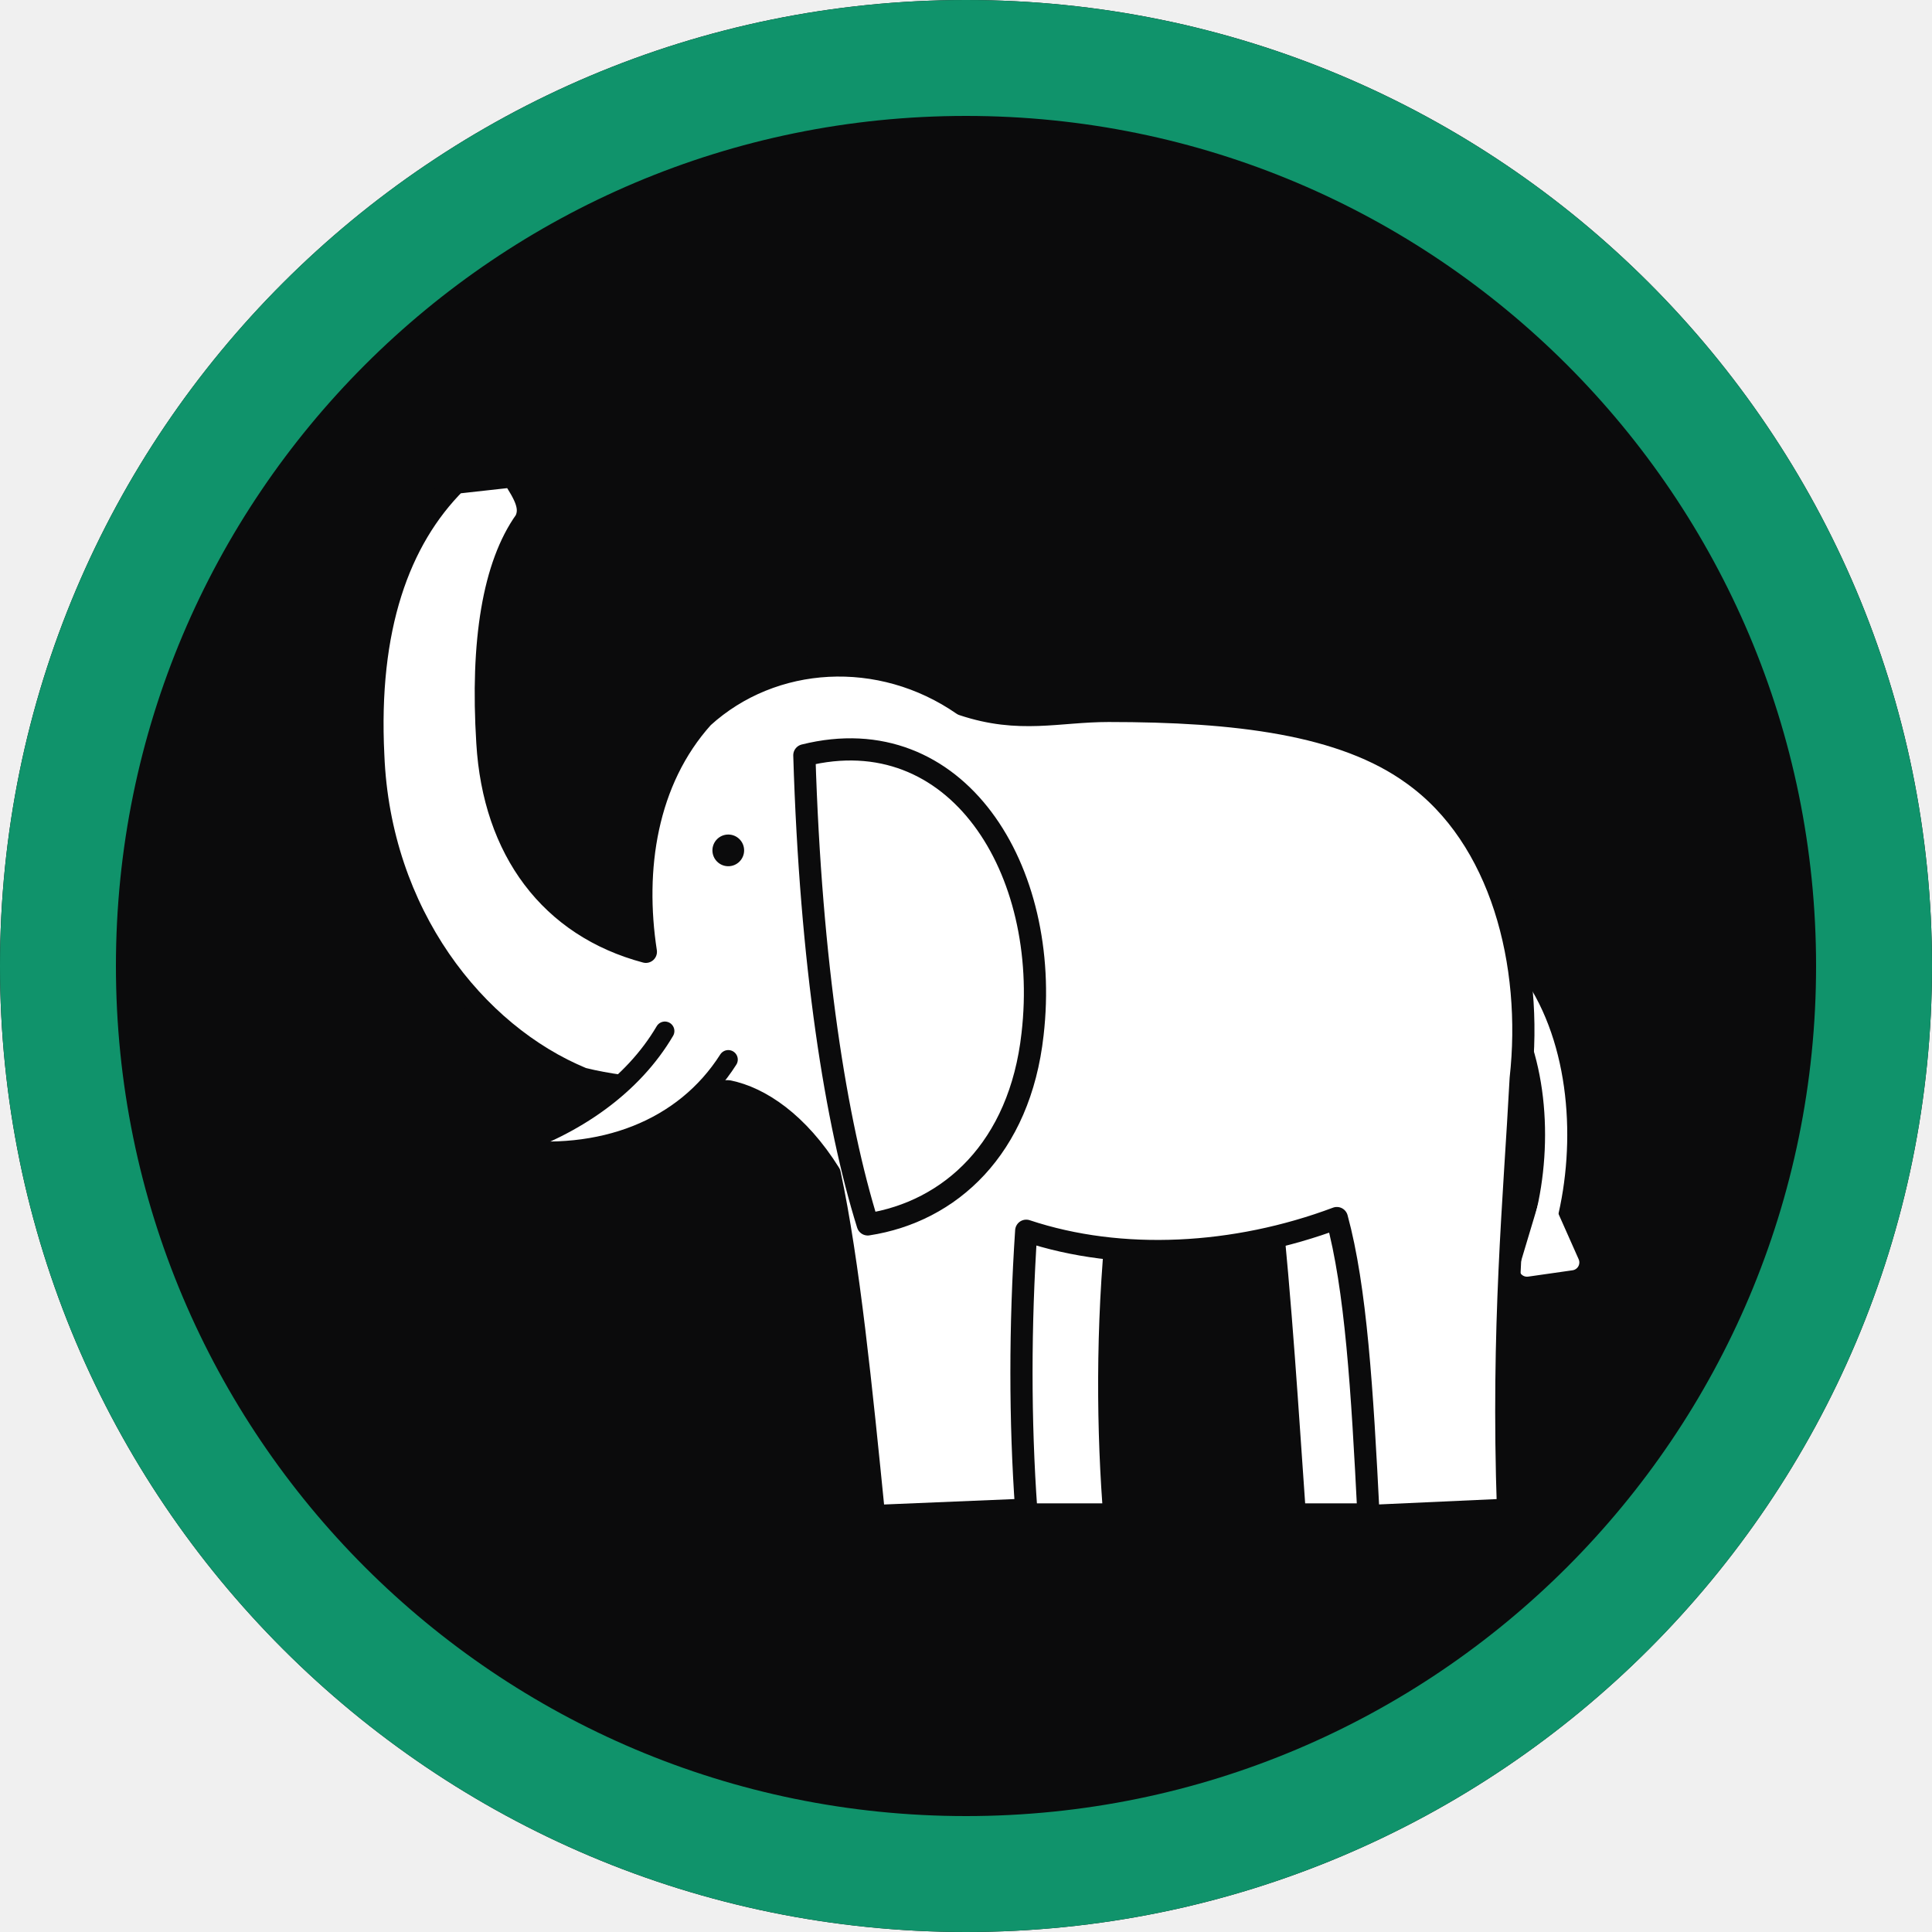
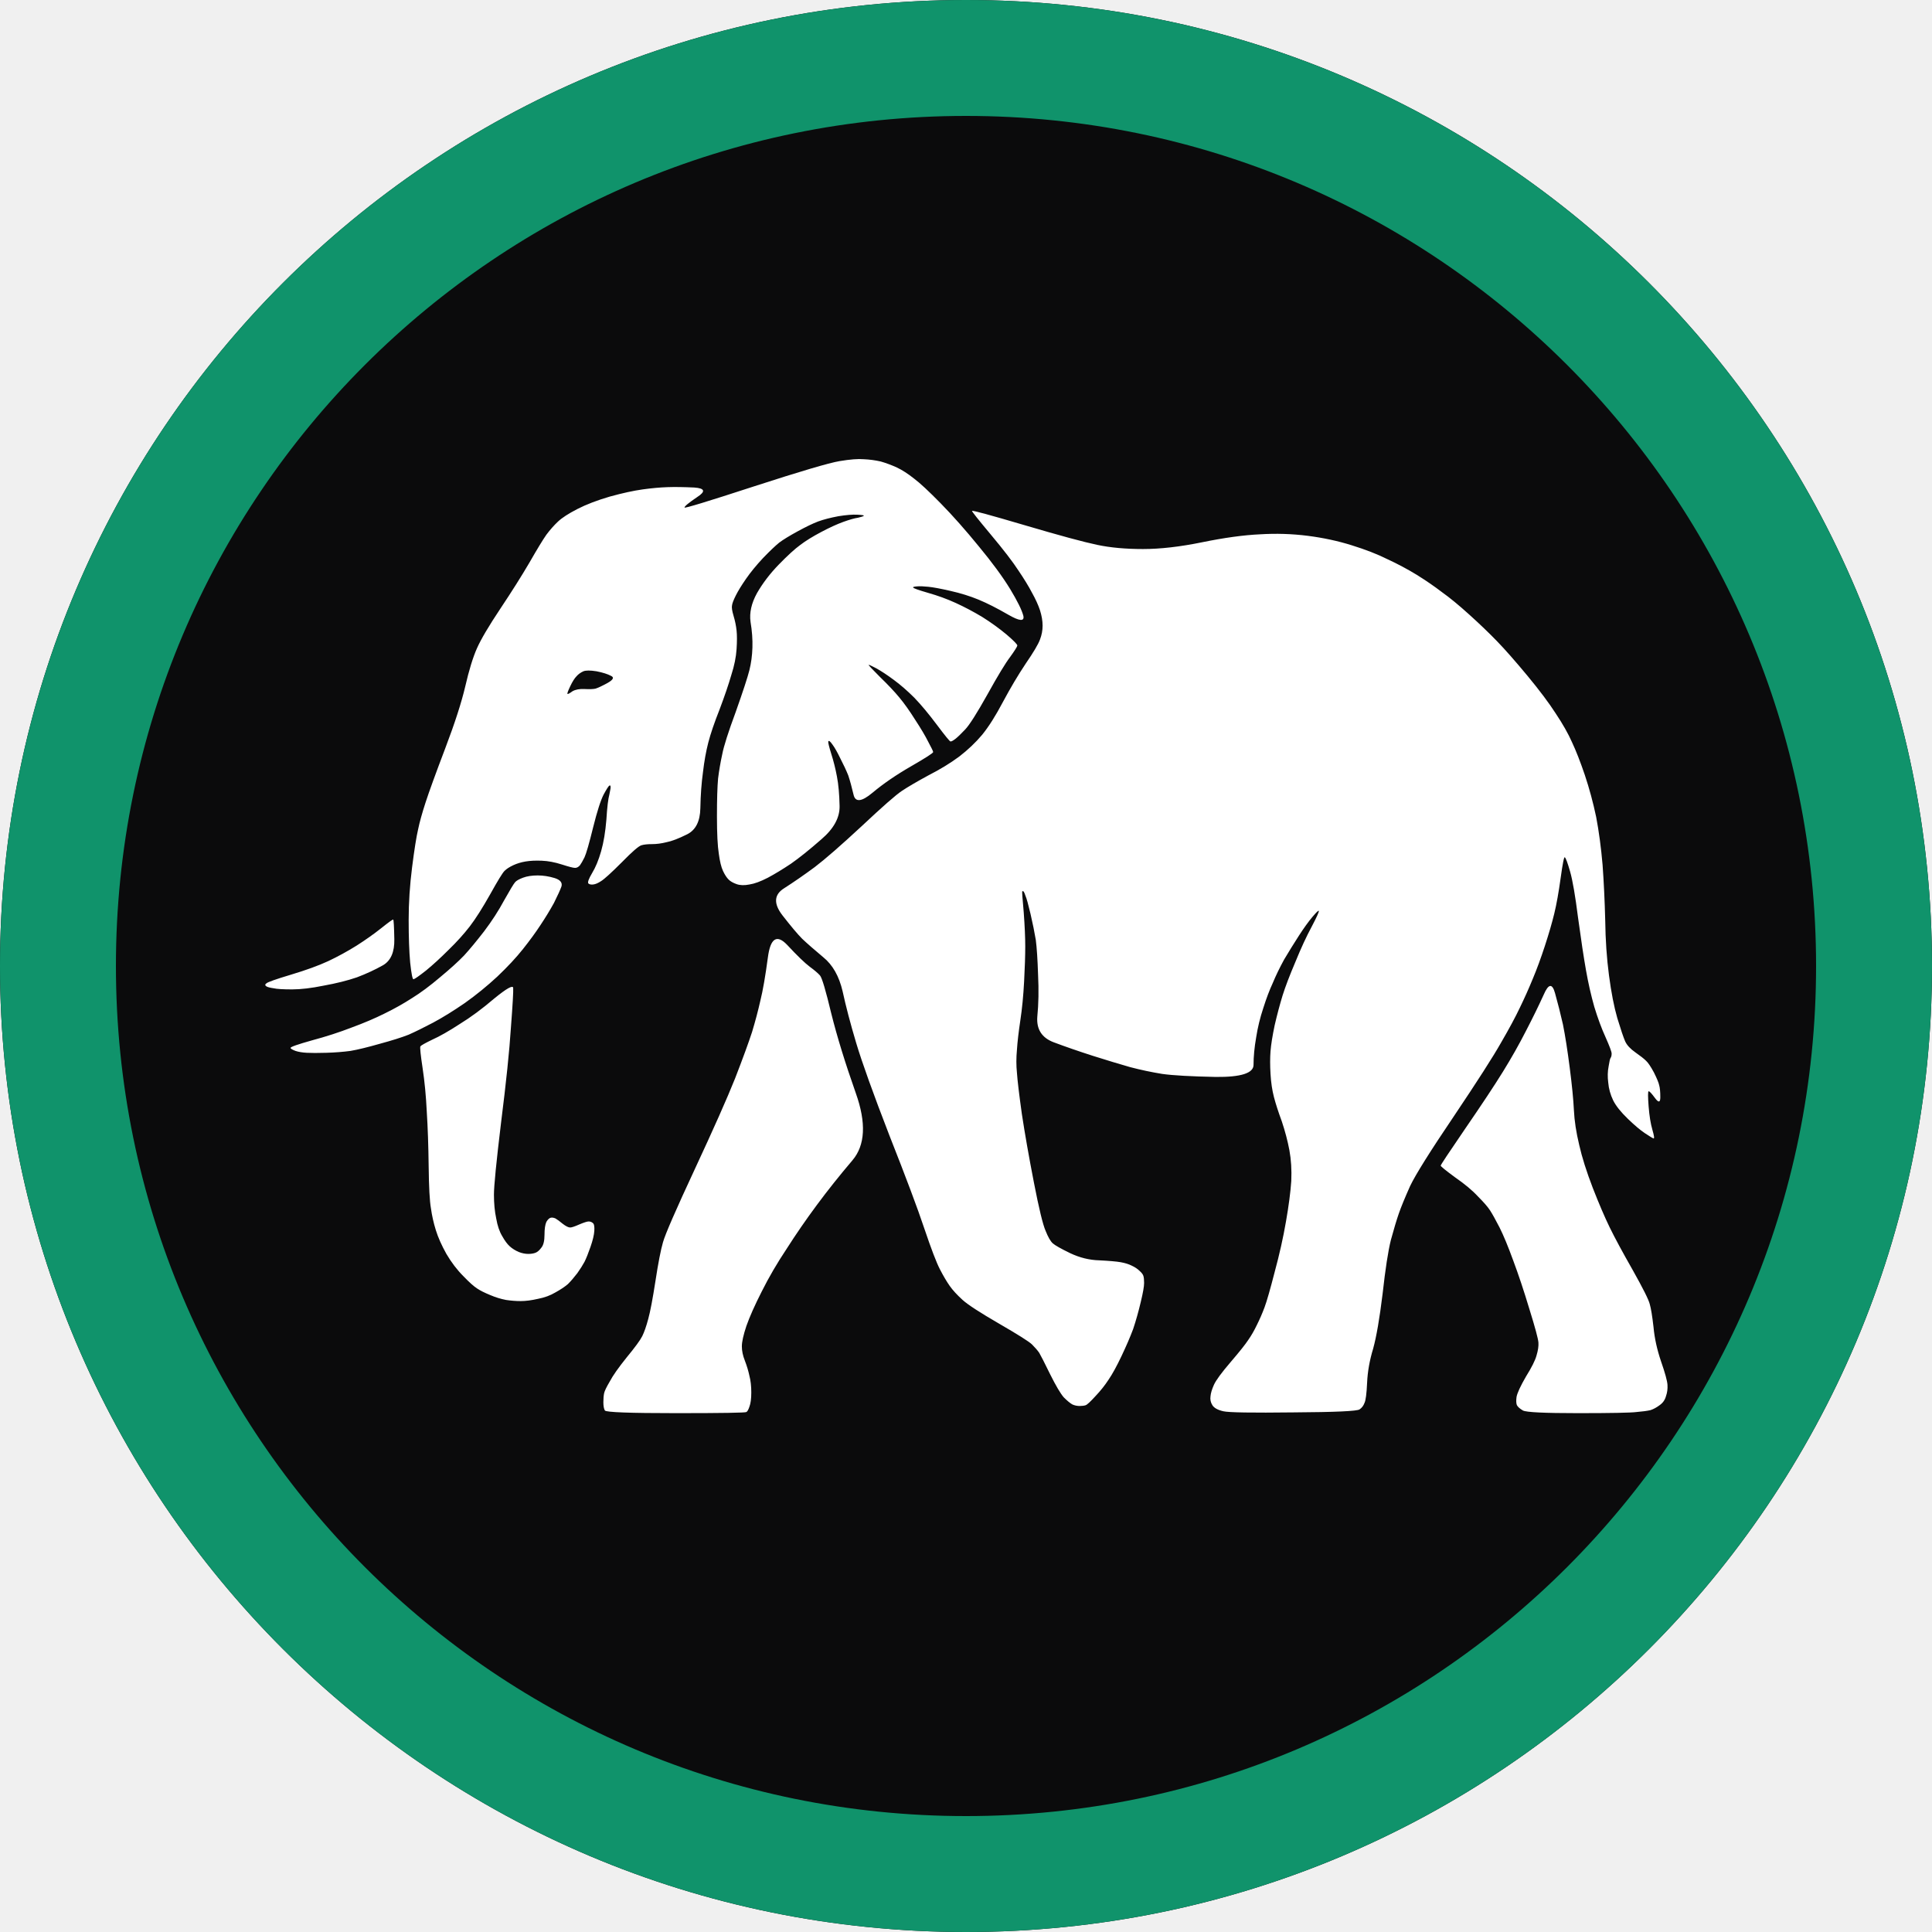
<svg xmlns="http://www.w3.org/2000/svg" viewBox="0 0 512 512" role="img" aria-labelledby="t">
  <circle cx="256" cy="256" r="256" fill="#0B0B0C" />
  <circle cx="256" cy="256" r="240.64" fill="none" stroke="#10936B" stroke-width="30.72" />
-   <g transform="translate(256 264) scale(0.84) translate(-251 -236)" stroke-linecap="round" stroke-linejoin="round">
-     <path d="M424 232 C438 252 440 282 434 306" fill="none" stroke="#FFFFFF" stroke-width="7" />
-     <path d="M434 302 L428 322 L442 320 Z" fill="#FFFFFF" stroke="#FFFFFF" stroke-width="5" />
-     <path d="M252 296 C256 334 258 368 260 396 L294 396 C292 368 292 334 296 300 Z" fill="#FFFFFF" />
-     <path d="M350 296 C354 334 356 368 358 396 L392 396 C390 368 390 334 394 300 Z" fill="#FFFFFF" />
-     <path fill="#FFFFFF" stroke="#0B0B0C" stroke-width="7" d="       M130 262       C96 248 66 210 64 160       C62 120 72 92 90 74       L108 72       C112 78 114 82 112 86       C102 100 98 124 100 156       C102 190 120 214 150 222       C146 196 150 168 168 148       C190 128 224 126 250 144       C268 150 280 146 296 146       C336 146 370 150 392 166       C420 186 430 226 426 262       C424 300 420 340 422 398       L378 400       C376 360 374 328 368 306       C336 318 300 320 270 310       C268 340 268 370 270 398       L222 400       C218 360 214 320 208 292       C198 276 186 268 176 266       C164 266 146 266 130 262 Z" />
-     <path d="M200 160 C248 148 278 196 272 248 C268 284 246 304 220 308 C210 276 202 226 200 160" fill="none" stroke="#0B0B0C" stroke-width="7" />
-     <path d="M176 256 C162 278 136 288 106 284 C128 277 146 264 156 247" fill="#FFFFFF" stroke="#0B0B0C" stroke-width="6" />
-     <circle cx="176" cy="190" r="5" fill="#0B0B0C" />
-   </g>
+   <path fill="#FFFFFF" fill-rule="evenodd" d="M136.0 261.8Q135.9 260.6 131.0 264.6Q126.2 268.7 121.8 271.4Q117.5 274.2 114.6 275.5Q111.7 276.9 111.4 277.3Q111.2 277.8 112.0 283.1Q112.8 288.4 113.1 294.6Q113.5 300.9 113.6 309.1Q113.7 317.4 114.2 320.2Q114.6 323.1 115.5 326.0Q116.4 328.9 118.3 332.3Q120.3 335.7 122.8 338.2Q125.2 340.7 126.5 341.5Q127.7 342.3 129.9 343.2Q132.0 344.1 134.1 344.5Q136.1 344.8 138.0 344.8Q140.0 344.8 142.6 344.2Q145.2 343.7 147.2 342.5Q149.2 341.4 150.5 340.3Q151.7 339.1 153.0 337.4Q154.2 335.7 154.9 334.4Q155.6 333.0 156.5 330.4Q157.4 327.8 157.5 326.2Q157.6 324.6 157.2 324.2Q156.7 323.7 156.0 323.7Q155.4 323.7 153.5 324.5Q151.7 325.3 151.1 325.3Q150.4 325.3 149.1 324.3Q147.9 323.3 147.2 322.9Q146.5 322.6 146.0 322.7Q145.4 322.8 144.8 323.8Q144.3 324.9 144.3 327.2Q144.3 329.6 143.5 330.6Q142.7 331.7 141.9 332.0Q141.1 332.3 140.0 332.3Q138.8 332.3 137.5 331.8Q136.1 331.2 135.1 330.3Q134.1 329.4 133.1 327.6Q132.0 325.8 131.5 322.9Q130.9 320.1 130.9 316.6Q130.9 313.1 132.8 297.4Q134.8 281.6 135.4 272.3Q136.1 263.1 136.0 261.8ZM412.1 263.2Q411.0 259.2 409.1 263.6Q407.1 268.0 404.4 273.2Q401.7 278.5 398.3 284.0Q394.9 289.5 388.3 299.1Q381.8 308.6 381.8 308.9Q381.8 309.2 385.6 312.0Q389.5 314.7 391.7 317.1Q394.0 319.4 394.9 320.8Q395.8 322.2 397.4 325.3Q399.0 328.5 401.0 334.0Q403.1 339.6 405.3 346.9Q407.6 354.3 407.7 355.8Q407.8 357.2 407.2 359.2Q406.7 361.1 404.4 364.8Q402.2 368.6 401.9 370.2Q401.7 371.7 402.0 372.4Q402.4 373.1 403.6 373.8Q404.9 374.5 418.1 374.5Q431.4 374.5 433.7 374.2Q436.1 374.0 437.4 373.7Q438.6 373.3 439.8 372.4Q441.1 371.5 441.5 370.0Q442.0 368.6 441.9 367.0Q441.8 365.4 440.2 360.8Q438.6 356.1 438.2 351.7Q437.7 347.3 437.2 345.6Q436.8 343.9 432.7 336.6Q428.6 329.4 426.6 325.3Q424.6 321.2 422.1 314.8Q419.6 308.3 418.5 303.4Q417.3 298.4 417.1 294.2Q416.9 290.0 416.0 283.0Q415.1 276.0 414.2 271.5Q413.2 267.1 412.1 263.2ZM208.6 250.4Q204.5 246.1 203.5 253.7Q202.5 261.2 201.5 265.2Q200.6 269.2 199.3 273.5Q197.9 277.8 194.8 285.8Q191.6 293.8 184.1 309.9Q176.6 326.0 175.7 329.2Q174.8 332.3 173.7 339.5Q172.6 346.6 171.8 349.5Q171.0 352.5 170.2 354.1Q169.4 355.7 166.1 359.7Q162.8 363.8 161.6 366.1Q160.3 368.3 160.1 369.2Q159.9 370.2 159.9 371.6Q159.9 373.1 160.3 373.8Q160.8 374.5 179.1 374.5Q197.5 374.5 197.8 374.2Q198.2 374.0 198.6 372.8Q199.1 371.5 199.1 369.0Q199.1 366.5 198.6 364.6Q198.2 362.7 197.4 360.6Q196.6 358.6 196.6 356.8Q196.6 355.0 197.8 351.4Q199.1 347.7 201.9 342.2Q204.7 336.6 208.5 330.9Q212.2 325.1 216.5 319.3Q220.8 313.5 225.9 307.5Q231.0 301.5 226.8 289.7Q222.6 277.8 220.3 268.6Q218.1 259.4 217.3 258.5Q216.5 257.6 214.6 256.2Q212.6 254.7 208.6 250.4ZM104.5 248.9Q104.4 243.8 104.2 243.7Q104.0 243.6 101.0 246.0Q98.1 248.3 94.5 250.6Q90.8 252.9 87.0 254.7Q83.1 256.5 77.1 258.3Q71.1 260.1 70.6 260.6Q70.0 261.0 70.6 261.4Q71.1 261.7 72.5 261.9Q73.8 262.2 77.4 262.2Q80.9 262.2 85.8 261.2Q90.8 260.3 94.6 259.0Q98.3 257.6 101.5 255.8Q104.6 254.0 104.5 248.9ZM148.8 234.9Q149.2 233.4 147.0 232.7Q144.7 232.0 142.5 232.0Q140.2 232.0 138.6 232.6Q137.0 233.2 136.5 233.8Q135.9 234.5 133.6 238.6Q131.4 242.7 128.3 246.8Q125.2 250.8 123.0 253.2Q120.7 255.6 116.6 259.0Q112.6 262.4 109.2 264.5Q105.8 266.7 101.9 268.6Q98.1 270.5 93.2 272.3Q88.3 274.2 82.7 275.7Q77.0 277.3 77.0 277.7Q77.0 278.0 78.3 278.5Q79.5 278.9 81.3 279.0Q83.1 279.1 86.5 279.0Q89.9 278.9 92.9 278.5Q95.8 278.0 100.7 276.6Q105.5 275.3 108.3 274.2Q111.0 273.0 114.8 271.0Q118.7 268.9 123.2 265.8Q127.7 262.6 131.8 258.8Q135.9 254.9 138.6 251.5Q141.3 248.1 143.2 245.2Q145.2 242.2 146.8 239.3Q148.3 236.3 148.8 234.9ZM271.6 139.2Q257.7 135.1 257.6 135.4Q257.5 135.6 262.6 141.7Q267.7 147.8 269.9 151.2Q272.2 154.6 273.5 157.1Q274.9 159.6 275.6 161.7Q276.3 163.9 276.3 165.8Q276.3 167.7 275.6 169.5Q274.9 171.4 271.8 175.9Q268.8 180.4 265.8 186.0Q262.9 191.5 260.3 194.7Q257.7 197.8 254.2 200.5Q250.7 203.1 246.0 205.5Q241.4 208.0 239.0 209.6Q236.6 211.2 228.4 218.9Q220.1 226.6 215.9 229.8Q211.7 232.9 207.8 235.4Q203.8 237.9 207.3 242.5Q210.8 247.0 212.6 248.8Q214.5 250.6 218.2 253.7Q221.9 256.7 223.3 262.7Q224.6 268.7 226.9 276.4Q229.2 284.1 235.7 300.9Q242.3 317.6 245.0 325.7Q247.7 333.7 249.1 336.4Q250.5 339.1 251.7 340.8Q252.9 342.5 255.1 344.5Q257.2 346.4 264.8 350.8Q272.4 355.2 273.5 356.3Q274.7 357.5 275.4 358.5Q276.0 359.5 278.3 364.2Q280.6 368.8 281.9 370.3Q283.3 371.7 284.2 372.2Q285.1 372.6 286.1 372.6Q287.1 372.6 287.7 372.4Q288.3 372.2 290.3 370.0Q292.3 367.9 293.8 365.6Q295.3 363.4 297.2 359.4Q299.1 355.4 300.3 352.2Q301.4 348.9 302.3 345.1Q303.2 341.4 303.2 340.0Q303.2 338.7 303.0 338.1Q302.8 337.5 302.0 336.8Q301.2 336.0 299.9 335.4Q298.7 334.8 297.0 334.5Q295.3 334.2 291.3 334.0Q287.4 333.9 283.6 332.1Q279.9 330.3 279.0 329.5Q278.1 328.7 277.1 326.2Q276.0 323.7 274.0 313.4Q272.0 303.1 270.8 295.2Q269.7 287.3 269.5 284.3Q269.2 281.4 269.5 278.2Q269.7 275.1 270.4 270.4Q271.1 265.8 271.4 260.1Q271.7 254.5 271.7 250.8Q271.7 247.2 271.3 241.8Q270.8 236.3 270.9 236.2Q271.1 236.1 271.3 236.3Q271.5 236.6 271.8 237.5Q272.2 238.4 273.1 242.2Q274.0 246.1 274.5 249.1Q274.9 252.2 275.1 258.3Q275.4 264.4 274.9 269.4Q274.5 274.4 279.2 276.2Q284.0 278.0 289.6 279.8Q295.3 281.6 299.5 282.8Q303.7 283.9 308.0 284.6Q312.3 285.2 322.2 285.4Q332.2 285.5 332.2 282.2Q332.2 278.9 332.9 274.9Q333.5 271.0 334.8 267.1Q336.0 263.3 337.3 260.5Q338.5 257.6 340.3 254.3Q342.2 251.1 344.2 248.0Q346.2 244.9 347.8 243.0Q349.4 241.1 349.5 241.4Q349.6 241.8 347.6 245.6Q345.5 249.5 343.3 254.9Q341.0 260.3 339.9 263.8Q338.8 267.4 337.8 271.7Q336.9 276.0 336.7 278.6Q336.5 281.2 336.7 284.6Q336.9 288.0 337.6 290.7Q338.3 293.4 339.7 297.2Q341.0 301.1 341.7 304.8Q342.4 308.6 342.2 313.0Q341.9 317.4 340.8 323.7Q339.7 330.1 337.8 337.1Q336.0 344.1 335.1 346.5Q334.2 348.9 333.1 351.1Q332.0 353.4 330.8 355.1Q329.7 356.8 326.1 361.0Q322.5 365.2 321.7 367.0Q320.9 368.8 320.8 370.0Q320.6 371.3 321.3 372.4Q322.0 373.5 324.2 374.0Q326.3 374.5 342.8 374.3Q359.4 374.2 360.3 373.5Q361.2 372.9 361.6 371.8Q362.1 370.8 362.3 366.4Q362.5 362.0 363.9 357.4Q365.2 352.7 366.4 342.9Q367.5 333.0 368.6 328.6Q369.8 324.2 370.7 321.6Q371.6 319.0 373.7 314.3Q375.9 309.7 385.3 295.8Q394.7 281.8 397.8 276.3Q401.0 270.8 402.8 267.0Q404.6 263.3 406.2 259.4Q407.8 255.6 409.4 250.7Q411.0 245.8 411.9 242.1Q412.8 238.4 413.6 232.6Q414.4 226.8 414.7 227.2Q415.1 227.5 416.1 231.0Q417.1 234.5 418.2 243.2Q419.4 252.0 420.3 257.1Q421.2 262.2 422.5 266.8Q423.9 271.4 425.5 274.9Q427.1 278.5 427.1 279.2Q427.1 280.0 426.8 280.4Q426.6 280.7 426.3 282.6Q425.9 284.6 426.2 286.9Q426.4 289.3 427.5 291.6Q428.6 293.8 431.4 296.5Q434.1 299.1 435.9 300.3Q437.7 301.5 438.2 301.7Q438.6 301.8 437.9 299.4Q437.2 297.0 436.9 293.2Q436.6 289.3 436.9 289.2Q437.2 289.1 438.6 291.0Q440.0 292.9 440.0 290.8Q440.0 288.6 439.7 287.6Q439.5 286.6 438.3 284.2Q437.0 281.8 436.2 281.1Q435.4 280.3 433.4 278.9Q431.4 277.5 430.7 276.0Q430.0 274.4 428.6 269.8Q427.3 265.3 426.4 258.5Q425.5 251.7 425.4 243.9Q425.2 236.1 424.7 229.2Q424.1 222.3 423.0 216.5Q421.8 210.8 420.0 205.4Q418.2 200.1 416.6 196.7Q415.1 193.3 412.3 189.1Q409.6 184.9 404.8 179.1Q399.9 173.2 396.7 169.9Q393.5 166.6 389.4 162.9Q385.2 159.1 382.1 156.9Q379.1 154.6 375.4 152.3Q371.8 150.1 367.7 148.2Q363.7 146.2 358.2 144.5Q352.8 142.8 346.6 142.0Q340.3 141.2 333.9 141.6Q327.4 141.9 318.6 143.7Q309.8 145.5 302.9 145.5Q296.0 145.5 290.8 144.4Q285.5 143.3 271.6 139.2ZM267.7 156.1Q264.7 151.2 259.4 144.8Q254.1 138.3 249.3 133.4Q244.6 128.6 242.2 126.8Q239.8 124.9 237.7 123.9Q235.5 122.9 233.4 122.3Q231.2 121.8 228.9 121.7Q226.7 121.5 222.5 122.2Q218.3 122.9 199.8 128.9Q181.4 134.9 181.4 134.5Q181.4 134.0 184.8 131.7Q188.2 129.5 184.0 129.2Q179.8 129.0 176.9 129.1Q173.9 129.2 170.3 129.7Q166.7 130.2 161.6 131.6Q156.5 133.1 153.0 134.9Q149.5 136.7 147.9 138.2Q146.3 139.7 144.8 141.7Q143.4 143.7 140.3 149.1Q137.2 154.4 132.6 161.3Q128.0 168.2 126.4 171.8Q124.8 175.4 123.3 181.9Q121.8 188.3 118.0 198.3Q114.2 208.3 112.8 212.6Q111.4 216.9 110.8 219.8Q110.1 222.8 109.2 229.9Q108.3 237.0 108.3 243.8Q108.3 250.6 108.7 255.1Q109.2 259.7 109.6 259.5Q110.1 259.4 112.9 257.2Q115.7 254.9 118.9 251.7Q122.1 248.6 124.5 245.5Q126.8 242.5 129.9 237.0Q132.9 231.6 133.7 230.8Q134.5 230.0 136.0 229.3Q137.5 228.6 139.3 228.3Q141.1 228.0 143.6 228.1Q146.1 228.2 148.9 229.1Q151.7 230.0 152.4 230.0Q153.1 230.0 153.7 229.3Q154.2 228.6 154.9 227.2Q155.6 225.7 157.2 219.2Q158.8 212.8 160.0 210.5Q161.2 208.3 161.5 208.2Q161.7 208.0 161.8 208.4Q161.9 208.7 161.5 210.5Q161.0 212.3 160.7 217.2Q160.3 222.1 159.3 225.6Q158.3 229.1 156.9 231.4Q155.6 233.6 155.9 234.1Q156.3 234.5 157.2 234.4Q158.1 234.3 159.3 233.5Q160.6 232.7 164.8 228.5Q168.9 224.3 170.0 224.0Q171.0 223.7 172.8 223.7Q174.6 223.7 176.6 223.2Q178.7 222.8 182.1 221.1Q185.5 219.4 185.6 214.2Q185.7 208.9 186.3 204.6Q186.8 200.3 187.7 196.8Q188.6 193.3 190.7 188.0Q192.7 182.7 193.8 178.9Q195.0 175.2 195.2 172.0Q195.4 168.9 195.2 167.1Q195.0 165.2 194.4 163.2Q193.8 161.2 194.0 160.4Q194.1 159.6 195.0 157.8Q195.9 156.0 197.7 153.4Q199.5 150.8 202.2 147.9Q204.9 145.1 206.5 143.8Q208.1 142.6 211.4 140.8Q214.7 139.0 216.8 138.2Q219.0 137.4 222.2 136.8Q225.3 136.3 227.2 136.4Q229.2 136.5 228.9 136.7Q228.7 136.9 227.4 137.2Q226.0 137.4 223.5 138.3Q221.0 139.2 217.6 141.0Q214.2 142.8 212.1 144.4Q209.9 146.0 206.4 149.6Q202.9 153.2 200.6 157.2Q198.4 161.2 198.9 164.8Q199.5 168.4 199.4 171.6Q199.3 174.8 198.6 177.6Q197.9 180.4 195.0 188.6Q192.0 196.7 191.4 199.9Q190.7 203.1 190.3 206.3Q190.0 209.6 190.0 216.4Q190.0 223.2 190.5 226.3Q190.9 229.3 191.6 230.8Q192.3 232.3 193.1 233.1Q193.8 233.8 195.2 234.3Q196.6 234.8 198.6 234.4Q200.6 234.1 203.5 232.6Q206.3 231.1 209.6 228.9Q212.9 226.6 217.7 222.4Q222.6 218.2 222.5 213.6Q222.4 208.9 221.8 205.8Q221.2 202.6 220.3 199.8Q219.4 196.9 219.5 196.5Q219.7 196.0 220.6 197.3Q221.5 198.5 222.7 201.0Q224.0 203.5 224.8 205.5Q225.5 207.6 226.2 210.6Q226.9 213.7 231.2 210.1Q235.5 206.5 241.4 203.1Q247.3 199.7 247.3 199.3Q247.3 199.0 246.0 196.6Q244.8 194.2 242.5 190.7Q240.3 187.2 238.3 184.8Q236.4 182.5 233.2 179.4Q230.1 176.3 230.2 176.2Q230.3 176.1 232.2 177.1Q234.2 178.2 236.9 180.2Q239.6 182.2 242.3 184.9Q245.0 187.7 248.3 192.1Q251.6 196.5 251.9 196.5Q252.3 196.5 253.2 195.8Q254.1 195.1 255.8 193.3Q257.5 191.5 261.7 184.0Q265.8 176.6 267.7 174.1Q269.5 171.6 269.6 171.1Q269.7 170.7 266.8 168.2Q263.8 165.7 260.3 163.5Q256.8 161.4 253.3 159.8Q249.8 158.2 245.9 157.1Q242.1 156.0 242.0 155.7Q241.8 155.5 243.0 155.4Q244.1 155.3 246.0 155.5Q248.0 155.7 251.9 156.6Q255.9 157.5 259.3 158.9Q262.7 160.3 267.2 162.9Q271.7 165.5 271.2 163.2Q270.6 160.9 267.7 156.1ZM150.4 183.9Q150.2 183.8 151.1 181.9Q152.0 180.0 152.8 179.2Q153.5 178.4 154.6 177.9Q155.6 177.5 158.1 177.9Q160.6 178.4 161.9 179.1Q163.3 179.7 161.0 181.0Q158.8 182.2 157.8 182.5Q156.9 182.7 154.9 182.6Q152.9 182.5 151.7 183.2Q150.6 184.0 150.4 183.9Z" />
</svg>
